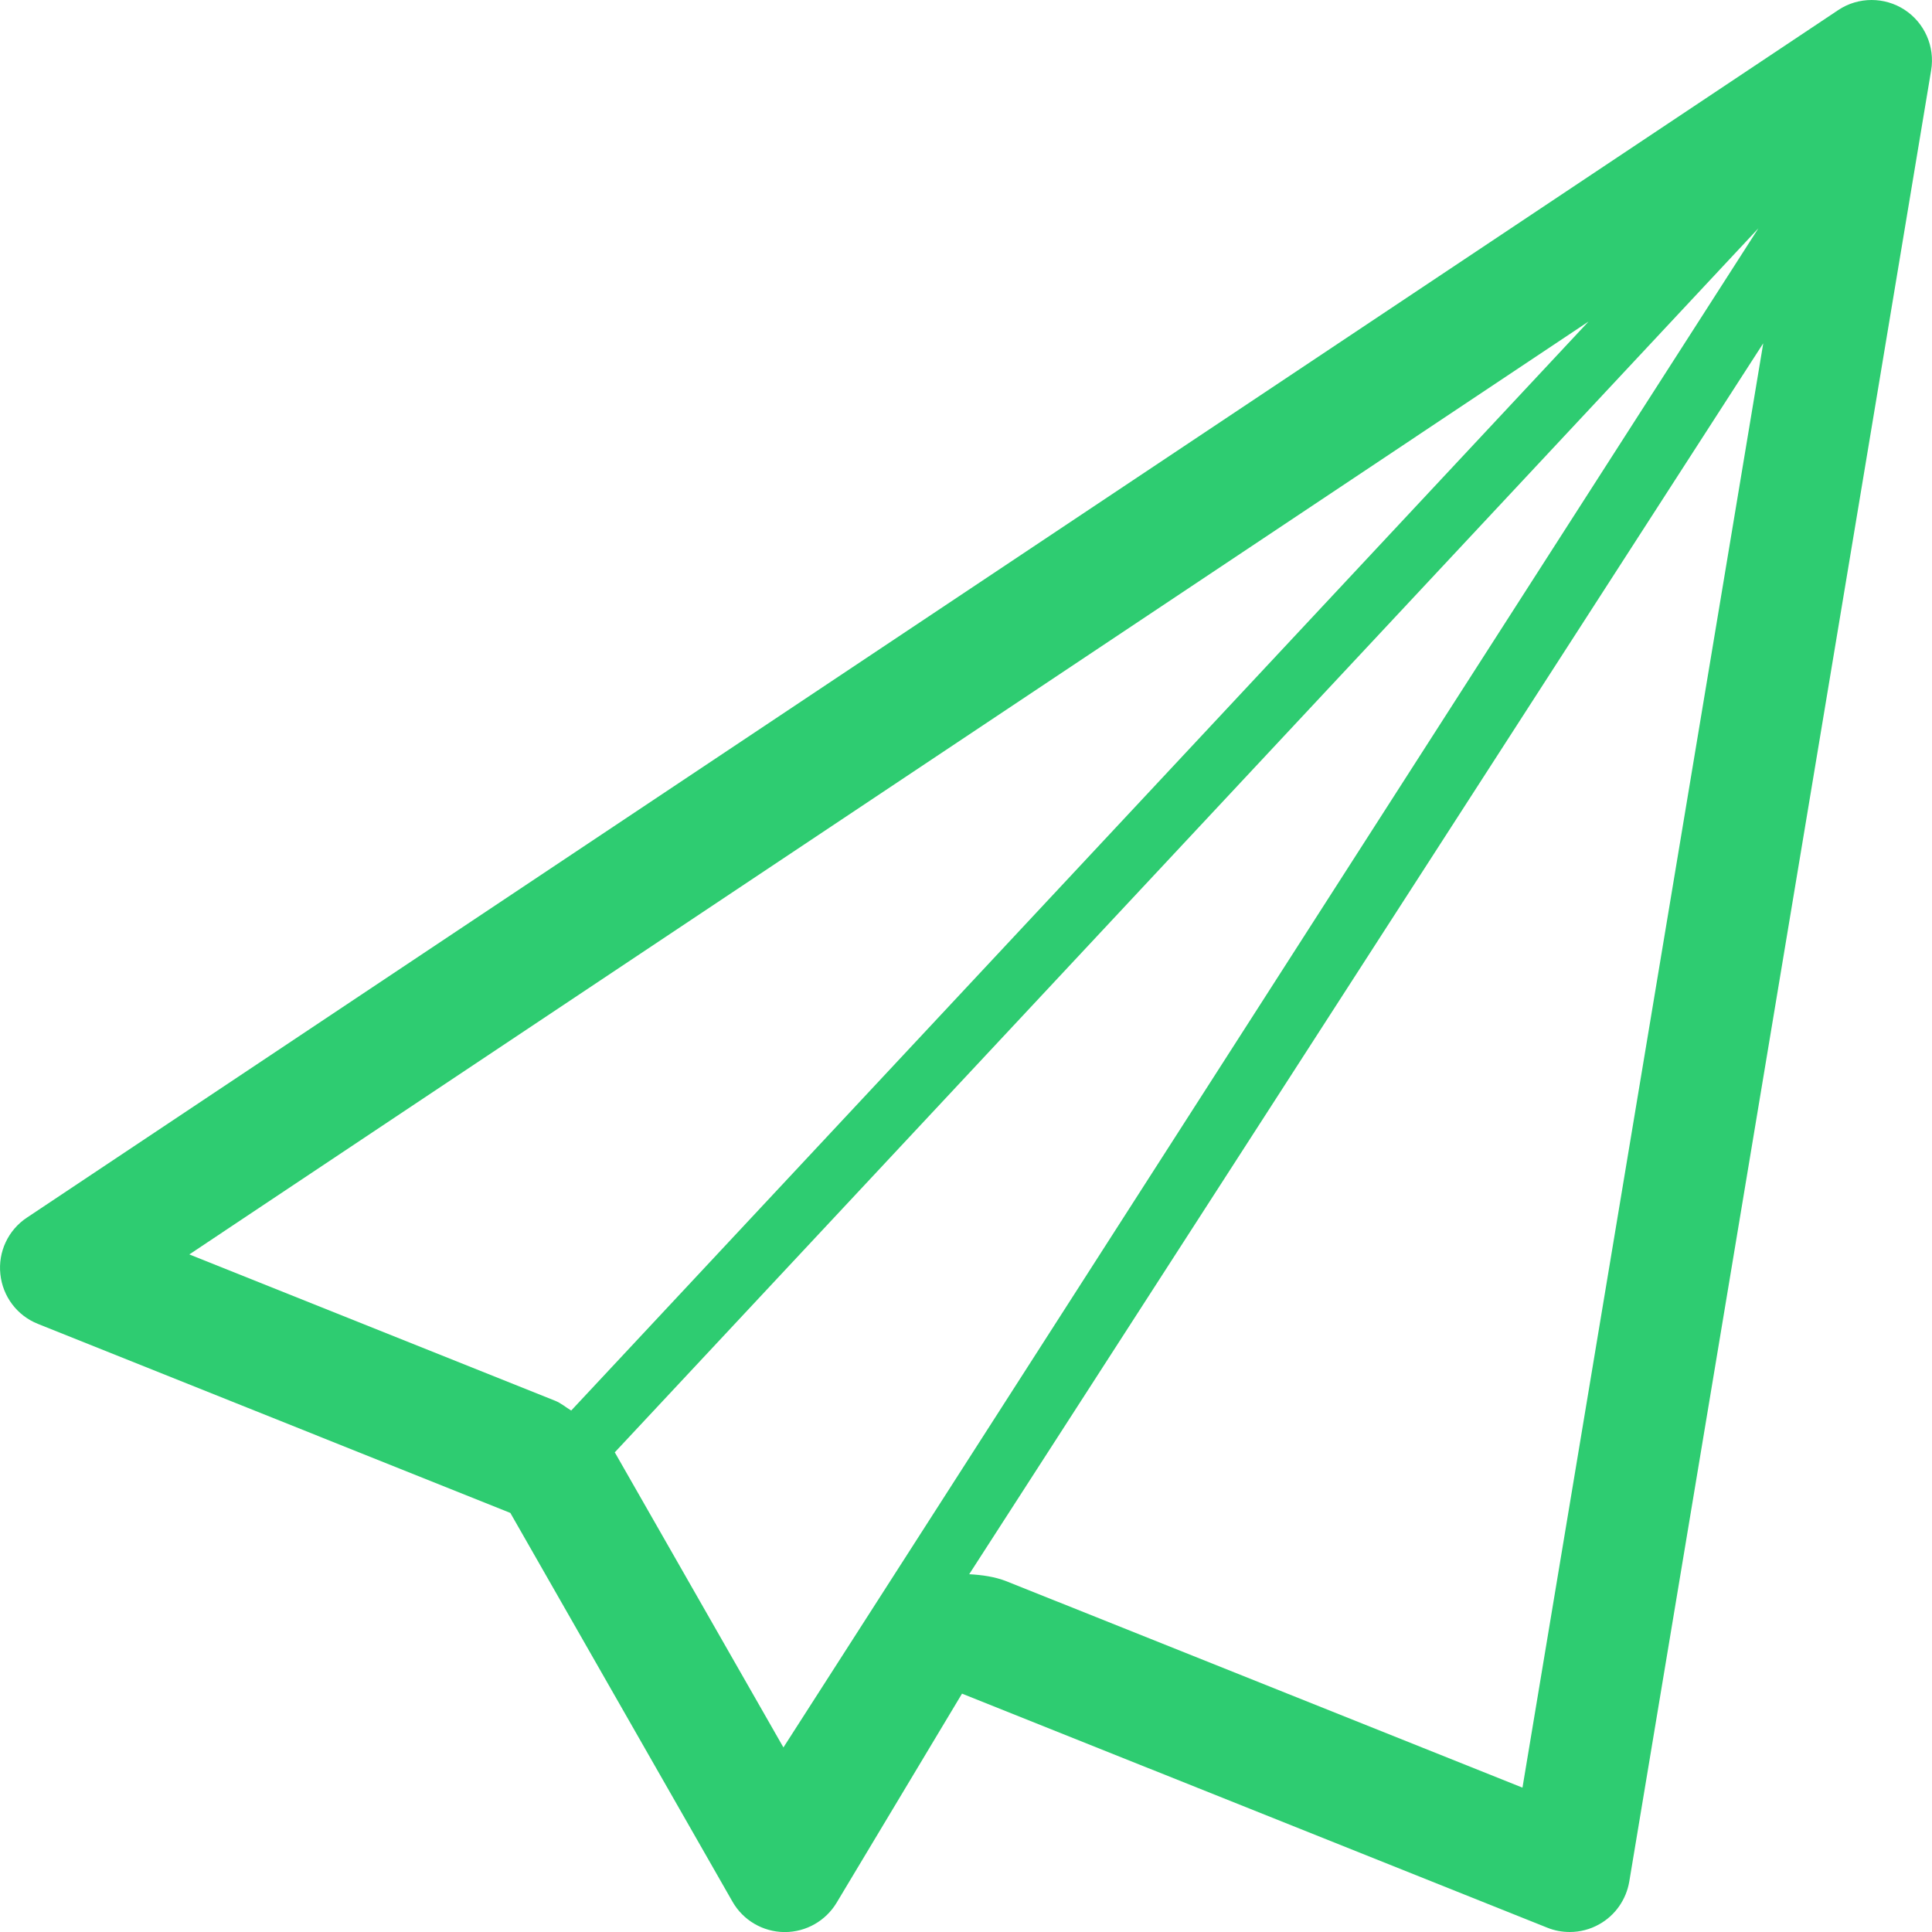
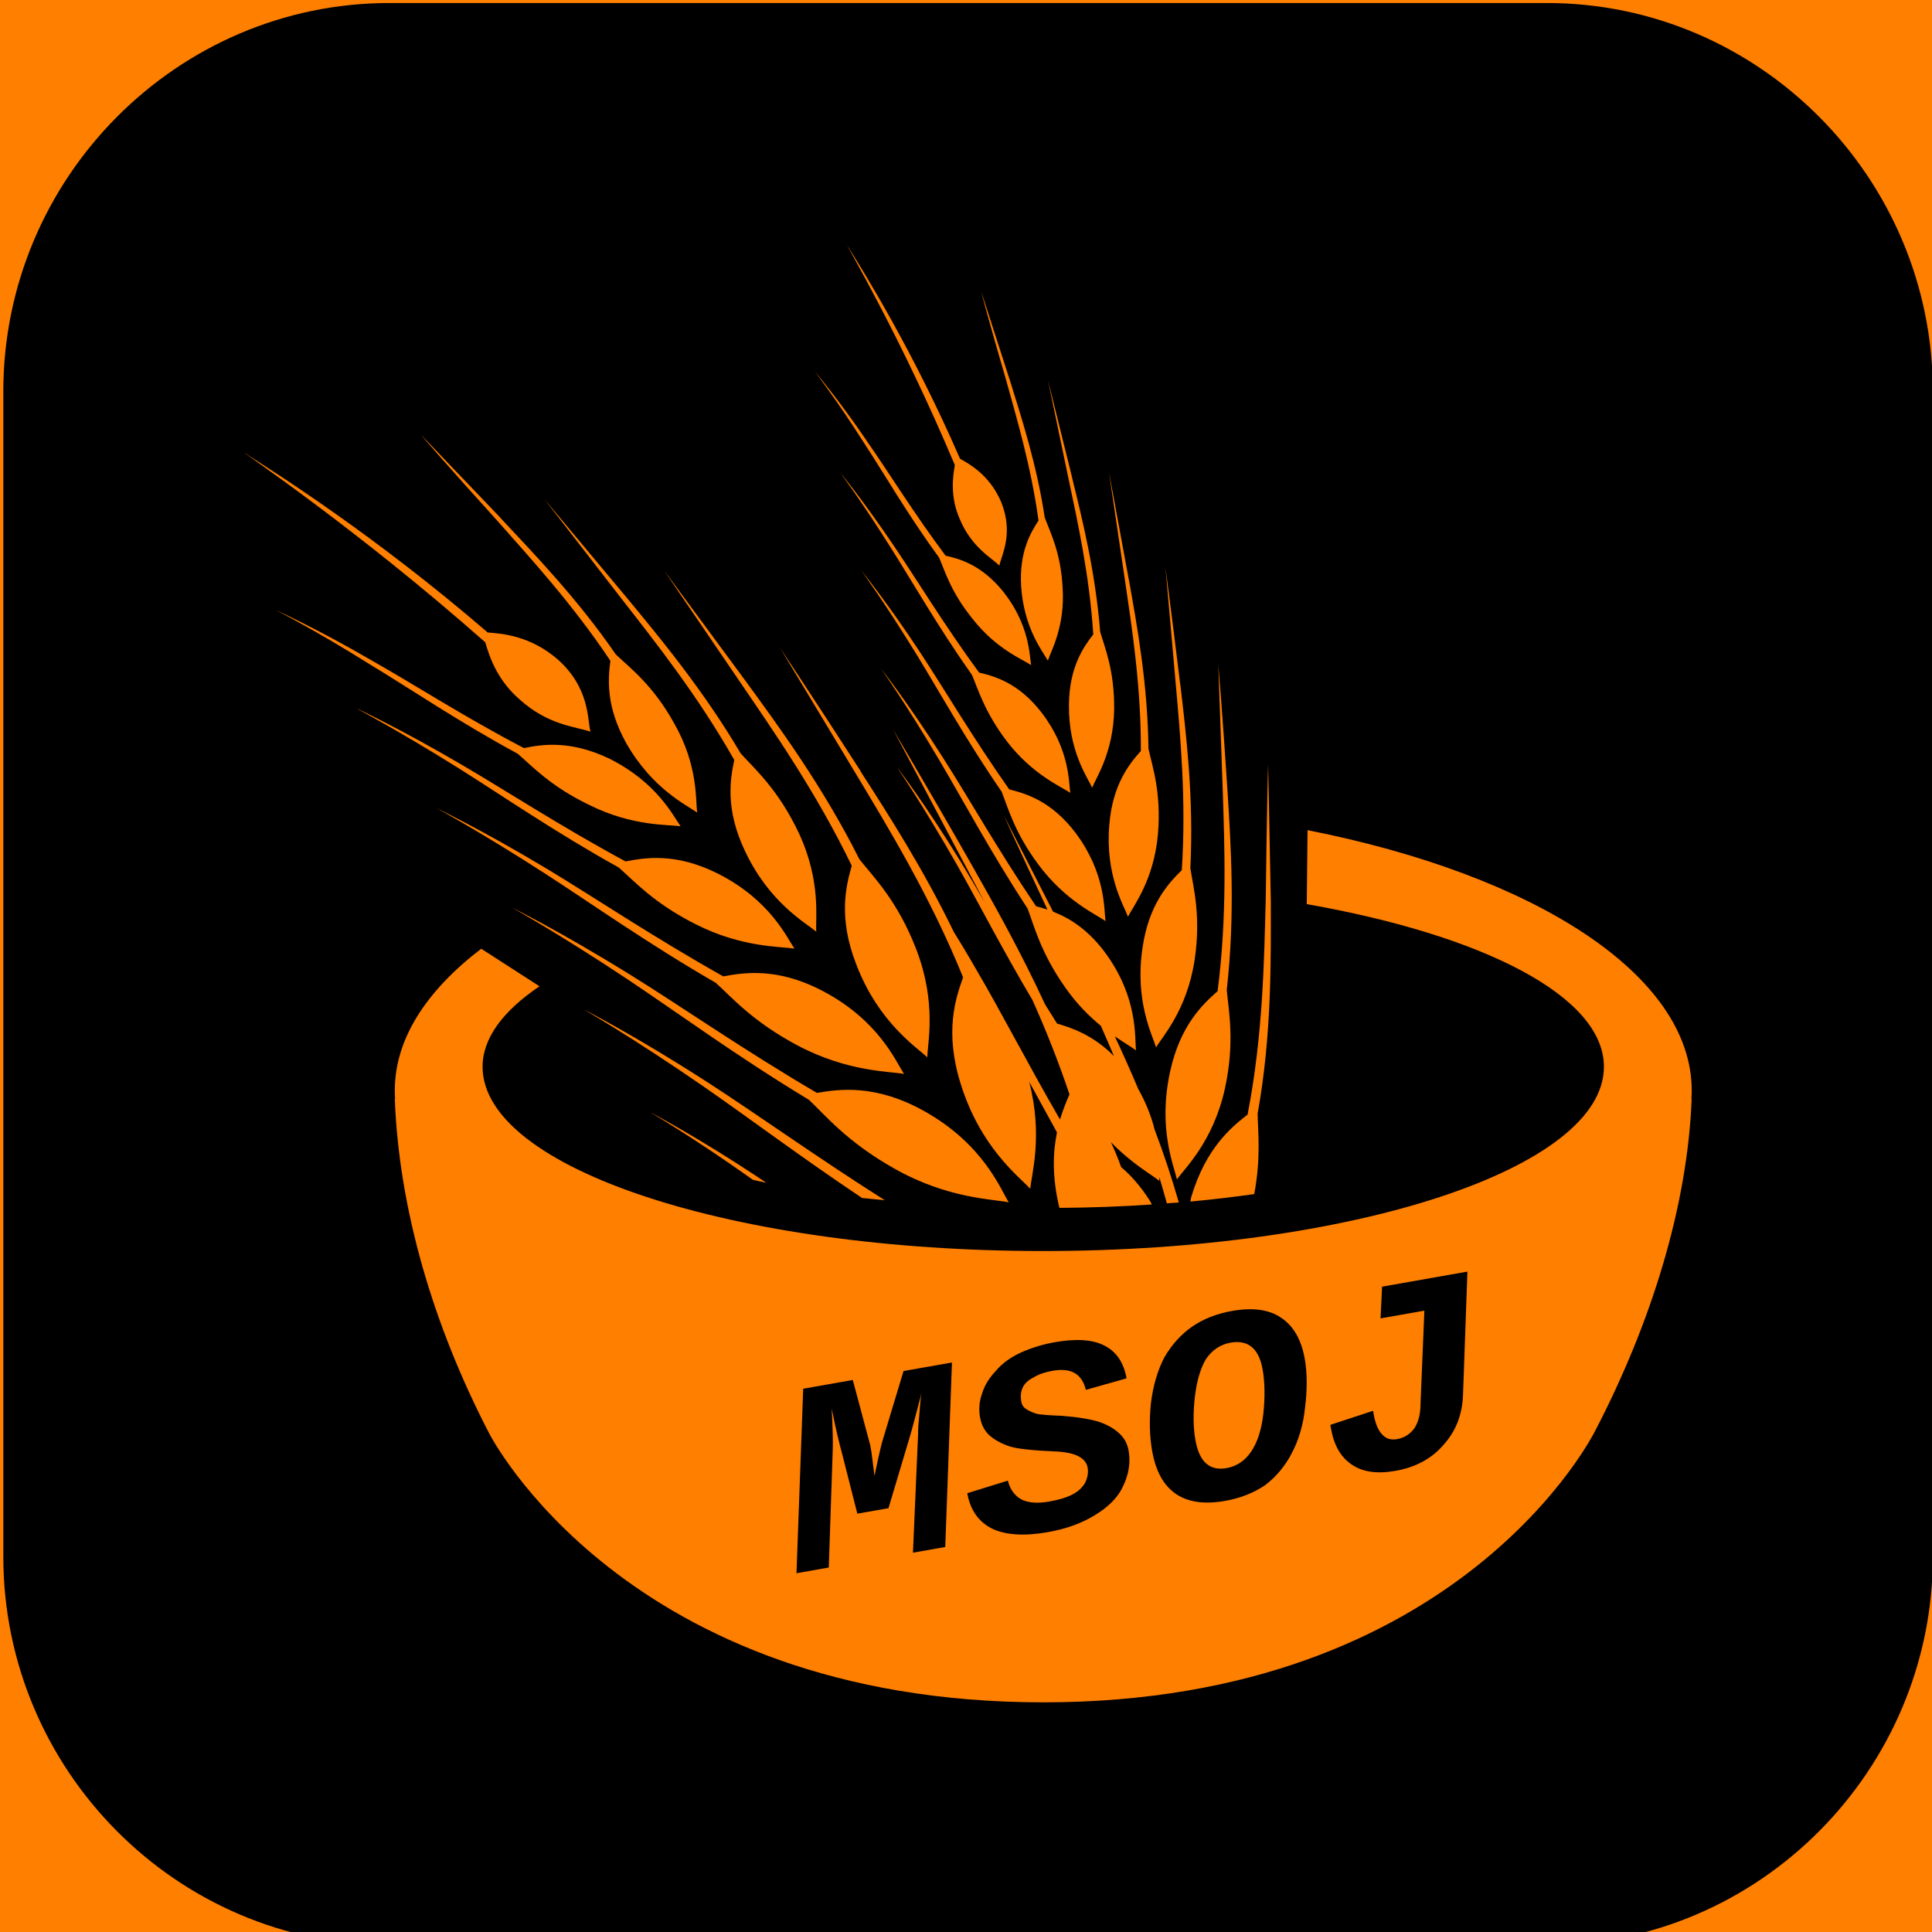
- <svg xmlns="http://www.w3.org/2000/svg" version="1.1" width="32" height="32" viewBox="0 0 32 32">
-   <path d="M31.543 0.16c-0.166-0.107-0.355-0.16-0.543-0.16-0.193 0-0.387 0.055-0.555 0.168l-30 20c-0.309 0.205-0.479 0.566-0.439 0.936 0.038 0.369 0.278 0.688 0.623 0.824l7.824 3.131 3.679 6.438c0.176 0.309 0.503 0.5 0.857 0.504 0.004 0 0.007 0 0.011 0 0.351 0 0.677-0.186 0.857-0.486l2.077-3.463 9.695 3.877c0.119 0.048 0.244 0.071 0.371 0.071 0.17 0 0.338-0.043 0.49-0.129 0.264-0.148 0.445-0.408 0.496-0.707l5-30c0.065-0.393-0.109-0.787-0.443-1.004zM3.136 20.777l23.175-15.451-16.85 18.037c-0.089-0.053-0.168-0.123-0.266-0.162l-6.059-2.424zM10.189 24.066c-0.002-0.004-0.005-0.006-0.007-0.010l18.943-20.275-16.149 25.162-2.787-4.877zM25.217 29.609l-8.541-3.416c-0.203-0.080-0.414-0.107-0.623-0.119l13.152-20.388-3.988 23.923z" fill="#2ecc71" />
+ <svg xmlns="http://www.w3.org/2000/svg" width="32" height="32">
+   <defs>
+     <filter id="svg_20_blur">
+       <feGaussianBlur stdDeviation="0" />
+     </filter>
+   </defs>
+   <g>
+     <rect x="-1" y="-1" width="34" height="34" id="canvas_background" fill="#ff7f00" />
+   </g>
+   <g>
+     <path stroke="null" d="m25.622,0.05l-19.175,0c-3.515,0 -6.392,2.895 -6.392,6.433l0,19.299c0,3.538 2.876,6.433 6.392,6.433l19.175,0c3.515,0 6.392,-2.895 6.392,-6.433l0,-19.299c0,-3.538 -2.876,-6.433 -6.392,-6.433zm-4.958,18.41c0.257,-1.319 0.273,-2.57 0.3,-3.538c0.018,-1.393 0.038,-2.256 0.04,-2.256l0.045,2.263c0,0.957 0.019,2.197 -0.219,3.517c0.006,0.304 0.056,0.74 -0.056,1.332c-0.345,0.048 -0.697,0.09 -1.059,0.124c0.006,-0.027 0.01,-0.05 0.016,-0.077c0.241,-0.806 0.662,-1.155 0.933,-1.364zm-0.497,-2.042c0.161,-1.242 0.115,-2.404 0.086,-3.307l-0.074,-2.1c0,0 0.07,0.806 0.153,2.102c0.056,0.889 0.129,2.039 -0.013,3.281c0.03,0.347 0.139,0.86 -0.032,1.644c-0.198,0.883 -0.671,1.317 -0.793,1.497c-0.054,-0.236 -0.318,-0.854 -0.113,-1.787c0.166,-0.767 0.543,-1.116 0.785,-1.33zm-0.617,-5.08c0.096,0.822 0.225,1.882 0.166,3.041c0.048,0.32 0.181,0.788 0.07,1.526c-0.128,0.831 -0.537,1.269 -0.638,1.443c-0.066,-0.217 -0.356,-0.772 -0.224,-1.652c0.105,-0.724 0.436,-1.073 0.65,-1.283c0.077,-1.163 -0.026,-2.237 -0.099,-3.073l-0.171,-1.943c-0.003,0 0.101,0.745 0.244,1.941zm-0.852,-1.735c0.134,0.753 0.312,1.724 0.324,2.798c0.064,0.293 0.214,0.717 0.158,1.407c-0.066,0.772 -0.414,1.206 -0.497,1.375c-0.075,-0.196 -0.377,-0.692 -0.31,-1.515c0.053,-0.677 0.337,-1.021 0.523,-1.229c0.005,-1.079 -0.152,-2.067 -0.264,-2.834l-0.264,-1.785l0.329,1.782zm-0.941,-1.692c0.168,0.684 0.387,1.565 0.465,2.552c0.077,0.265 0.238,0.643 0.232,1.282c-0.01,0.716 -0.302,1.139 -0.364,1.301c-0.081,-0.175 -0.395,-0.613 -0.385,-1.375c0.006,-0.626 0.246,-0.962 0.403,-1.163c-0.064,-0.992 -0.264,-1.888 -0.412,-2.588l-0.339,-1.626l0.401,1.616zm-2.514,2.898c0.399,0.608 0.874,1.415 1.473,2.266c0.27,0.068 0.7,0.188 1.106,0.73c0.492,0.663 0.462,1.25 0.489,1.452c-0.155,-0.113 -0.663,-0.333 -1.111,-0.936c-0.399,-0.536 -0.503,-0.942 -0.61,-1.209c-0.585,-0.849 -1.031,-1.656 -1.405,-2.266c-0.545,-0.888 -0.924,-1.401 -0.922,-1.402c-0.002,0.002 0.406,0.495 0.98,1.365zm-1.344,-3.004c0,0.002 0.38,0.455 0.92,1.256c0.379,0.56 0.829,1.303 1.398,2.079c0.248,0.058 0.65,0.166 1.032,0.659c0.467,0.606 0.452,1.147 0.478,1.333c-0.144,-0.1 -0.618,-0.296 -1.043,-0.844c-0.376,-0.492 -0.481,-0.867 -0.586,-1.11c-0.551,-0.78 -0.975,-1.523 -1.329,-2.083c-0.513,-0.817 -0.869,-1.288 -0.869,-1.291zm2.819,-1.534c0.19,0.614 0.451,1.404 0.586,2.3c0.086,0.236 0.265,0.573 0.296,1.155c0.045,0.656 -0.198,1.065 -0.244,1.216c-0.085,-0.153 -0.395,-0.531 -0.443,-1.23c-0.034,-0.573 0.16,-0.894 0.288,-1.09c-0.123,-0.902 -0.366,-1.708 -0.539,-2.335c-0.264,-0.899 -0.412,-1.462 -0.411,-1.462l0.467,1.447zm-2.637,-2.128c0.192,0.31 1.029,1.636 1.82,3.455c0.163,0.092 0.487,0.269 0.679,0.711c0.217,0.531 0.005,0.889 -0.027,1.058c-0.153,-0.143 -0.467,-0.312 -0.66,-0.778c-0.158,-0.365 -0.112,-0.692 -0.078,-0.886c-0.89,-2.115 -1.79,-3.625 -1.775,-3.63l0.042,0.071zm0.275,3.16c0.358,0.51 0.775,1.192 1.306,1.901c0.23,0.051 0.596,0.15 0.957,0.598c0.435,0.553 0.43,1.045 0.46,1.214c-0.134,-0.092 -0.575,-0.261 -0.97,-0.766c-0.36,-0.444 -0.457,-0.79 -0.554,-1.013c-0.518,-0.709 -0.911,-1.393 -1.246,-1.904c-0.476,-0.749 -0.815,-1.177 -0.812,-1.18c-0.003,0.003 0.358,0.413 0.86,1.15zm-0.107,5.466c0.465,0.722 1.042,1.62 1.547,2.663c0.113,0.183 0.233,0.38 0.361,0.605c0.401,0.677 0.85,1.555 1.4,2.506c0.05,-0.166 0.107,-0.302 0.157,-0.417c-0.184,-0.548 -0.393,-1.071 -0.612,-1.56c-0.499,-0.84 -0.898,-1.62 -1.245,-2.231c-0.59,-1.037 -1.007,-1.634 -1.005,-1.637c-0.002,0.003 0.449,0.577 1.072,1.594c0.12,0.199 0.249,0.417 0.382,0.647c-0.101,-0.191 -0.198,-0.378 -0.291,-0.553l-1.224,-2.306c-0.002,0 0.518,0.864 1.317,2.269c0.364,0.642 0.797,1.412 1.2,2.284c0.067,0.106 0.133,0.212 0.2,0.32c0.238,0.071 0.593,0.185 0.943,0.54c-0.072,-0.172 -0.147,-0.339 -0.217,-0.502c-0.187,-0.153 -0.393,-0.354 -0.586,-0.629c-0.414,-0.587 -0.519,-1.028 -0.628,-1.314c-0.606,-0.923 -1.071,-1.798 -1.462,-2.457c-0.569,-0.963 -0.968,-1.517 -0.967,-1.52c-0.002,0.002 0.427,0.536 1.027,1.478c0.422,0.659 0.916,1.536 1.542,2.461c0.058,0.014 0.12,0.034 0.189,0.056c-0.46,-0.981 -0.725,-1.563 -0.724,-1.563l0.817,1.597c0.265,0.103 0.588,0.293 0.89,0.716c0.515,0.725 0.462,1.361 0.483,1.581c-0.066,-0.051 -0.192,-0.124 -0.35,-0.232c0.129,0.277 0.259,0.566 0.387,0.87c0.136,0.241 0.221,0.47 0.272,0.674c0.147,0.386 0.281,0.79 0.401,1.208c-0.066,0.005 -0.131,0.01 -0.198,0.014c-0.042,-0.146 -0.081,-0.293 -0.126,-0.434c0,0.021 0,0.043 0,0.061c-0.121,-0.1 -0.451,-0.28 -0.802,-0.642c0.059,0.125 0.117,0.265 0.171,0.415c0.161,0.137 0.324,0.317 0.479,0.563c0.011,0.019 0.019,0.037 0.03,0.056c-0.502,0.034 -1.015,0.053 -1.532,0.056c-0.125,-0.518 -0.107,-0.926 -0.04,-1.25l-0.46,-0.838c0.232,0.901 0.035,1.537 0.018,1.772c-0.192,-0.207 -0.821,-0.68 -1.151,-1.732c-0.273,-0.864 -0.088,-1.422 0.038,-1.769c-0.542,-1.338 -1.243,-2.485 -1.78,-3.379l-1.253,-2.081c-0.002,0 0.521,0.778 1.333,2.039zm-2.56,5.251c-1.232,-0.852 -2.031,-1.304 -2.028,-1.306c-0.002,0.002 0.821,0.413 2.082,1.227c0.801,0.518 1.782,1.222 2.911,1.938c-0.125,-0.013 -0.252,-0.023 -0.376,-0.037c-1.004,-0.672 -1.876,-1.327 -2.59,-1.822zm1.004,1.57c-0.075,-0.014 -0.147,-0.032 -0.221,-0.048c-1.037,-0.737 -1.7,-1.113 -1.697,-1.118c-0.003,0.003 0.757,0.389 1.918,1.166zm0.703,-1.375c-1.19,-0.719 -2.192,-1.455 -2.996,-1.991c-1.168,-0.777 -1.924,-1.192 -1.922,-1.193c-0.003,0 0.773,0.378 1.969,1.119c0.837,0.519 1.874,1.243 3.084,1.952c0.368,-0.063 0.968,-0.148 1.771,0.298c0.978,0.545 1.264,1.282 1.406,1.515c-0.252,-0.056 -1,-0.056 -1.886,-0.555c-0.789,-0.442 -1.144,-0.88 -1.425,-1.145zm-6.171,-4.834c-0.003,0.003 0.725,0.344 1.852,1.02c0.785,0.474 1.764,1.132 2.903,1.771c0.342,-0.064 0.898,-0.153 1.651,0.244c0.922,0.486 1.205,1.16 1.342,1.372c-0.233,-0.045 -0.93,-0.031 -1.764,-0.473c-0.746,-0.396 -1.087,-0.796 -1.353,-1.036c-1.122,-0.648 -2.068,-1.319 -2.825,-1.808c-1.098,-0.709 -1.807,-1.087 -1.806,-1.09zm5.118,-2.11c0.562,0.77 1.291,1.764 1.89,2.959c0.232,0.293 0.633,0.69 0.941,1.488c0.347,0.899 0.187,1.562 0.185,1.795c-0.19,-0.18 -0.805,-0.577 -1.174,-1.533c-0.308,-0.783 -0.171,-1.314 -0.077,-1.64c-0.583,-1.206 -1.294,-2.227 -1.839,-3.027l-1.267,-1.861l1.341,1.819zm-1.989,-1.404c0.561,0.679 1.288,1.55 1.914,2.612c0.232,0.257 0.622,0.597 0.96,1.312c0.377,0.804 0.276,1.428 0.292,1.64c-0.185,-0.153 -0.778,-0.479 -1.182,-1.338c-0.332,-0.701 -0.241,-1.198 -0.176,-1.505c-0.61,-1.076 -1.323,-1.973 -1.873,-2.678l-1.269,-1.639l1.333,1.595zm-2.071,-1.295c0.55,0.589 1.275,1.335 1.916,2.266c0.227,0.219 0.612,0.502 0.964,1.137c0.407,0.709 0.355,1.29 0.385,1.484c-0.182,-0.129 -0.738,-0.389 -1.173,-1.145c-0.348,-0.624 -0.302,-1.082 -0.265,-1.369c-0.628,-0.944 -1.342,-1.718 -1.881,-2.329c-0.788,-0.868 -1.262,-1.418 -1.259,-1.418l1.314,1.373zm-4.147,-1.015c0.387,0.249 2.058,1.295 3.942,2.919c0.236,0.018 0.7,0.05 1.159,0.445c0.535,0.479 0.489,0.991 0.543,1.197c-0.254,-0.084 -0.701,-0.108 -1.171,-0.531c-0.377,-0.325 -0.503,-0.714 -0.572,-0.949c-2.159,-1.906 -4,-3.126 -3.987,-3.141l0.086,0.06zm2.028,3.387c0.682,0.383 1.529,0.933 2.515,1.447c0.289,-0.06 0.759,-0.138 1.413,0.174c0.793,0.397 1.056,0.947 1.181,1.121c-0.201,-0.032 -0.796,0.005 -1.516,-0.355c-0.647,-0.312 -0.948,-0.647 -1.181,-0.846c-0.972,-0.526 -1.791,-1.084 -2.448,-1.48c-0.948,-0.595 -1.564,-0.899 -1.564,-0.902c0,0.003 0.631,0.277 1.601,0.841zm-0.244,0.794c-0.002,0.003 0.678,0.314 1.727,0.928c0.735,0.429 1.649,1.028 2.715,1.602c0.316,-0.061 0.828,-0.151 1.531,0.203c0.86,0.436 1.135,1.049 1.266,1.242c-0.217,-0.039 -0.863,-0.011 -1.643,-0.408c-0.694,-0.351 -1.016,-0.717 -1.267,-0.936c-1.048,-0.582 -1.934,-1.193 -2.64,-1.637c-1.029,-0.645 -1.691,-0.987 -1.689,-0.992zm22.099,6.465c-0.069,1.78 -0.671,3.712 -1.596,5.492c0,0 -2.208,4.501 -9.142,4.501s-9.182,-4.461 -9.182,-4.461c-0.927,-1.79 -1.489,-3.707 -1.56,-5.531l0.005,0c-0.003,-0.047 -0.005,-0.093 -0.005,-0.142c0,-0.856 0.526,-1.656 1.432,-2.348l0.965,0.622c-0.598,0.404 -0.943,0.854 -0.943,1.333c0,1.685 4.158,3.052 9.287,3.052c5.128,0 9.286,-1.367 9.286,-3.052c0,-1.166 -1.994,-2.179 -4.922,-2.694l0.013,-1.225c3.747,0.738 6.363,2.39 6.363,4.312c0,0.048 -0.002,0.095 -0.005,0.142l0.003,0l0,-0.002z" fill="#000000" id="svg_1" />
+     <g id="svg_2" />
+     <g id="svg_3" />
+     <g id="svg_4" />
+     <g id="svg_5" />
+     <g id="svg_6" />
+     <g id="svg_7" />
+     <g id="svg_8" />
+     <g id="svg_9" />
+     <g id="svg_10" />
+     <g id="svg_11" />
+     <g id="svg_12" />
+     <g id="svg_13" />
+     <g id="svg_14" />
+     <g id="svg_15" />
+     <g id="svg_16" />
+     <text fill="#000000" stroke-width="0" x="6.893" y="4.25" id="svg_17" font-size="24" font-family="Helvetica, Arial, sans-serif" text-anchor="start" xml:space="preserve" stroke="#000" />
+     <text fill="#000000" stroke-width="0" stroke-opacity="null" fill-opacity="null" x="18.474" y="4.063" id="svg_19" font-size="24" font-family="Helvetica, Arial, sans-serif" text-anchor="start" xml:space="preserve" stroke="null" />
+     <text stroke="null" fill="#000000" stroke-width="0" stroke-opacity="null" x="13.1" y="24.229" id="svg_20" font-size="4" font-family="'Courier New', Courier, monospace" text-anchor="start" xml:space="preserve" font-weight="bold" font-style="italic" filter="url(#svg_20_blur)" transform="rotate(-10 18.84731,23.87485) matrix(1.241264,0,0,1.132257,-3.343766,-2.388452) ">MSOJ</text>
+   </g>
</svg>
